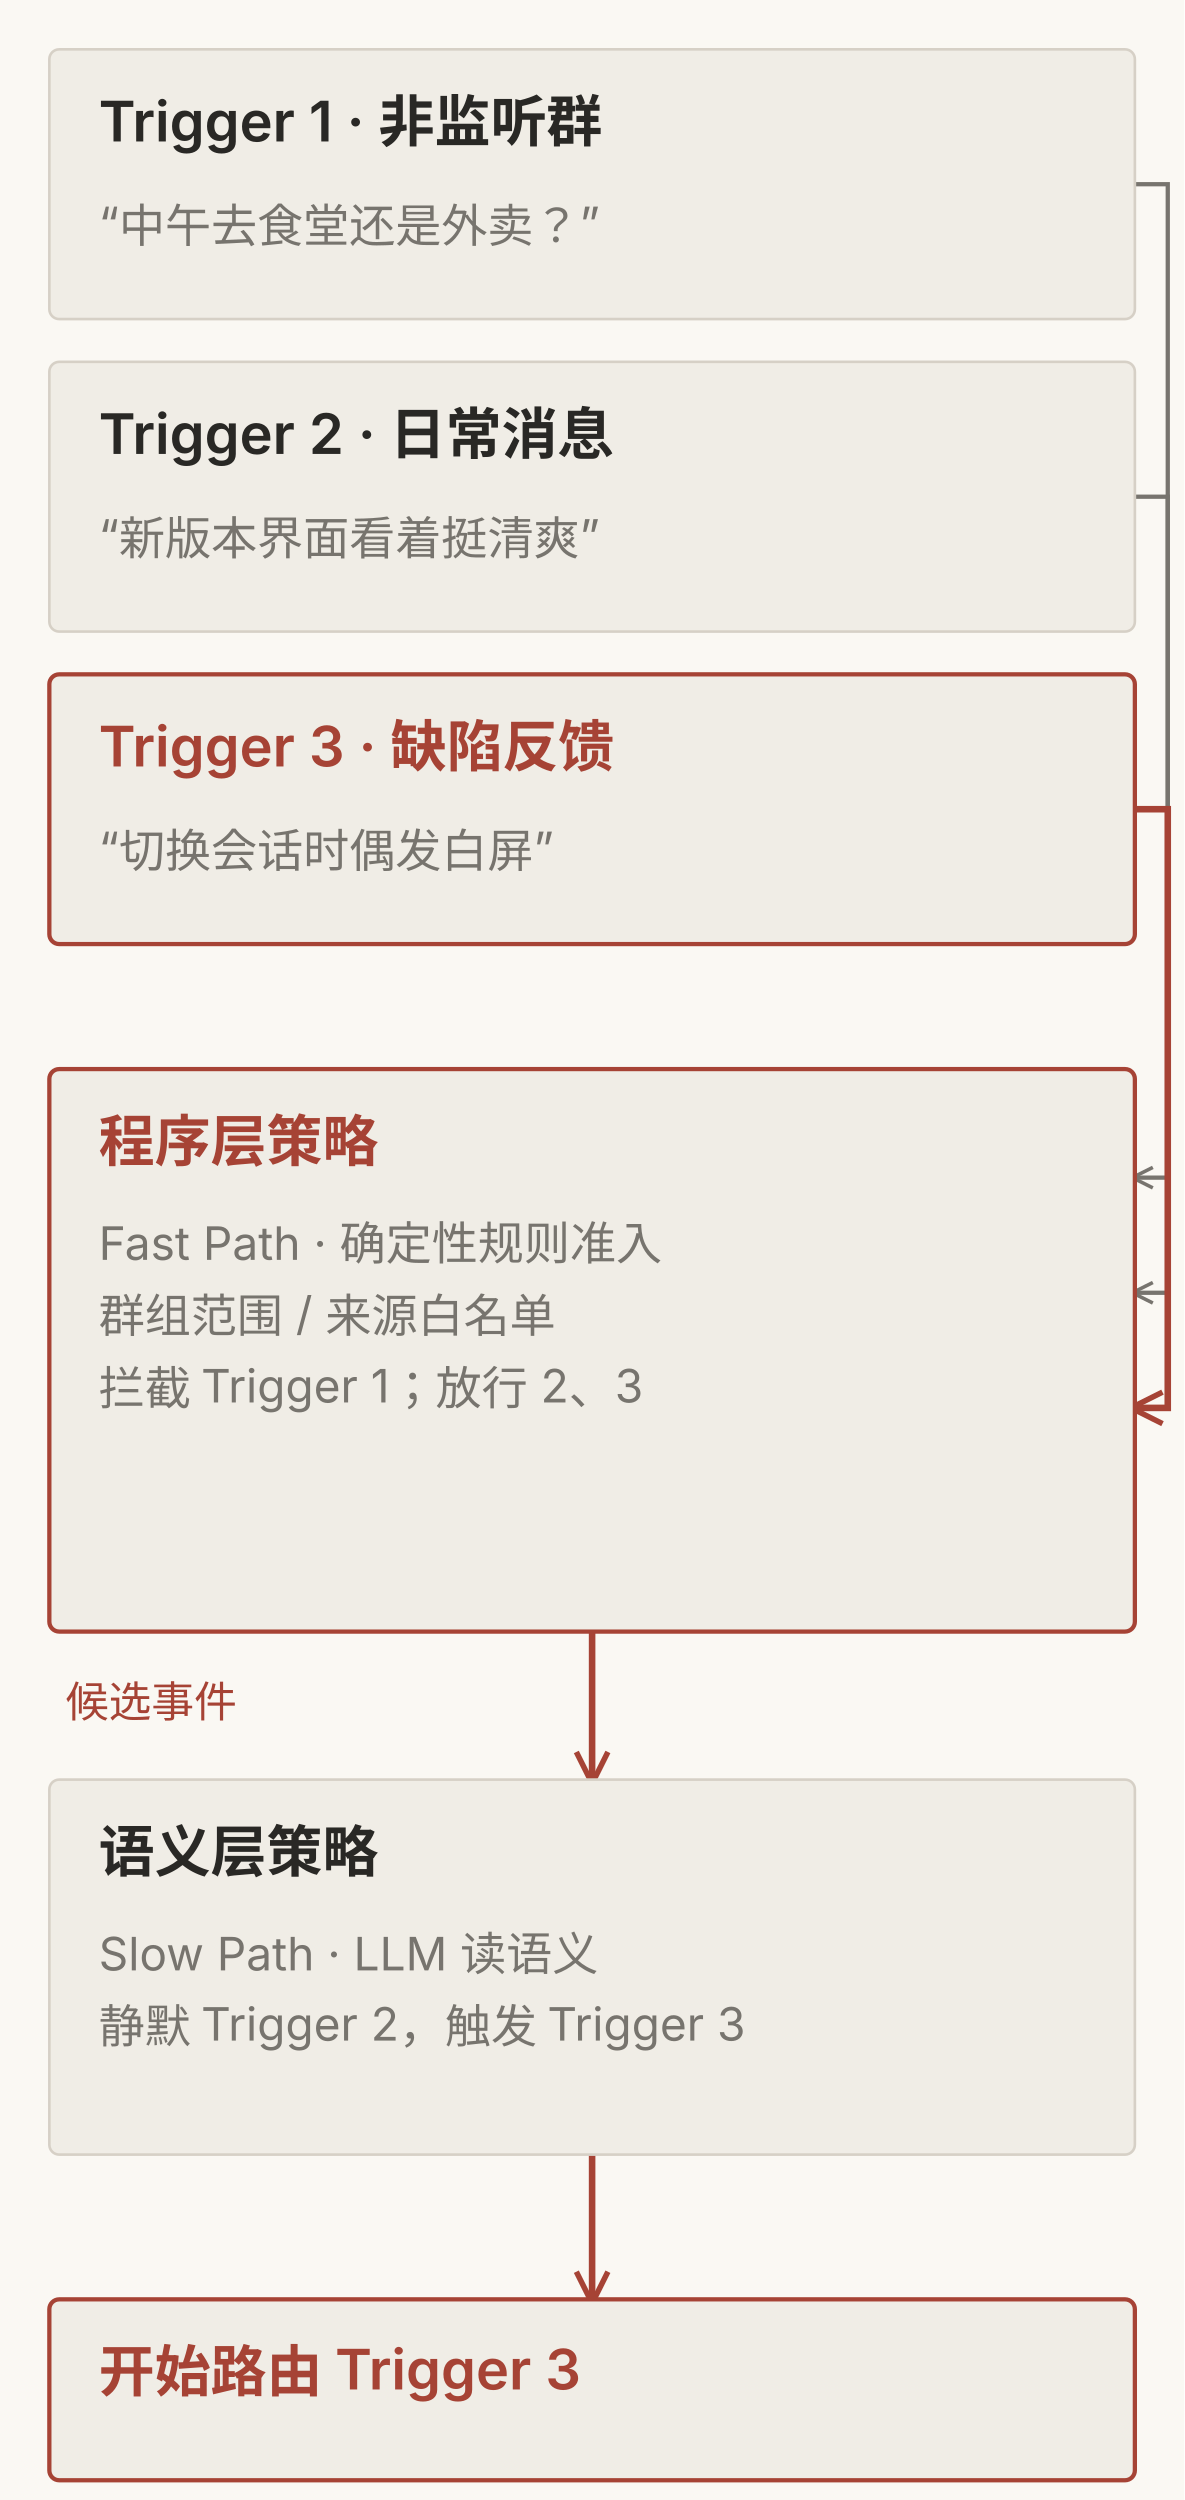
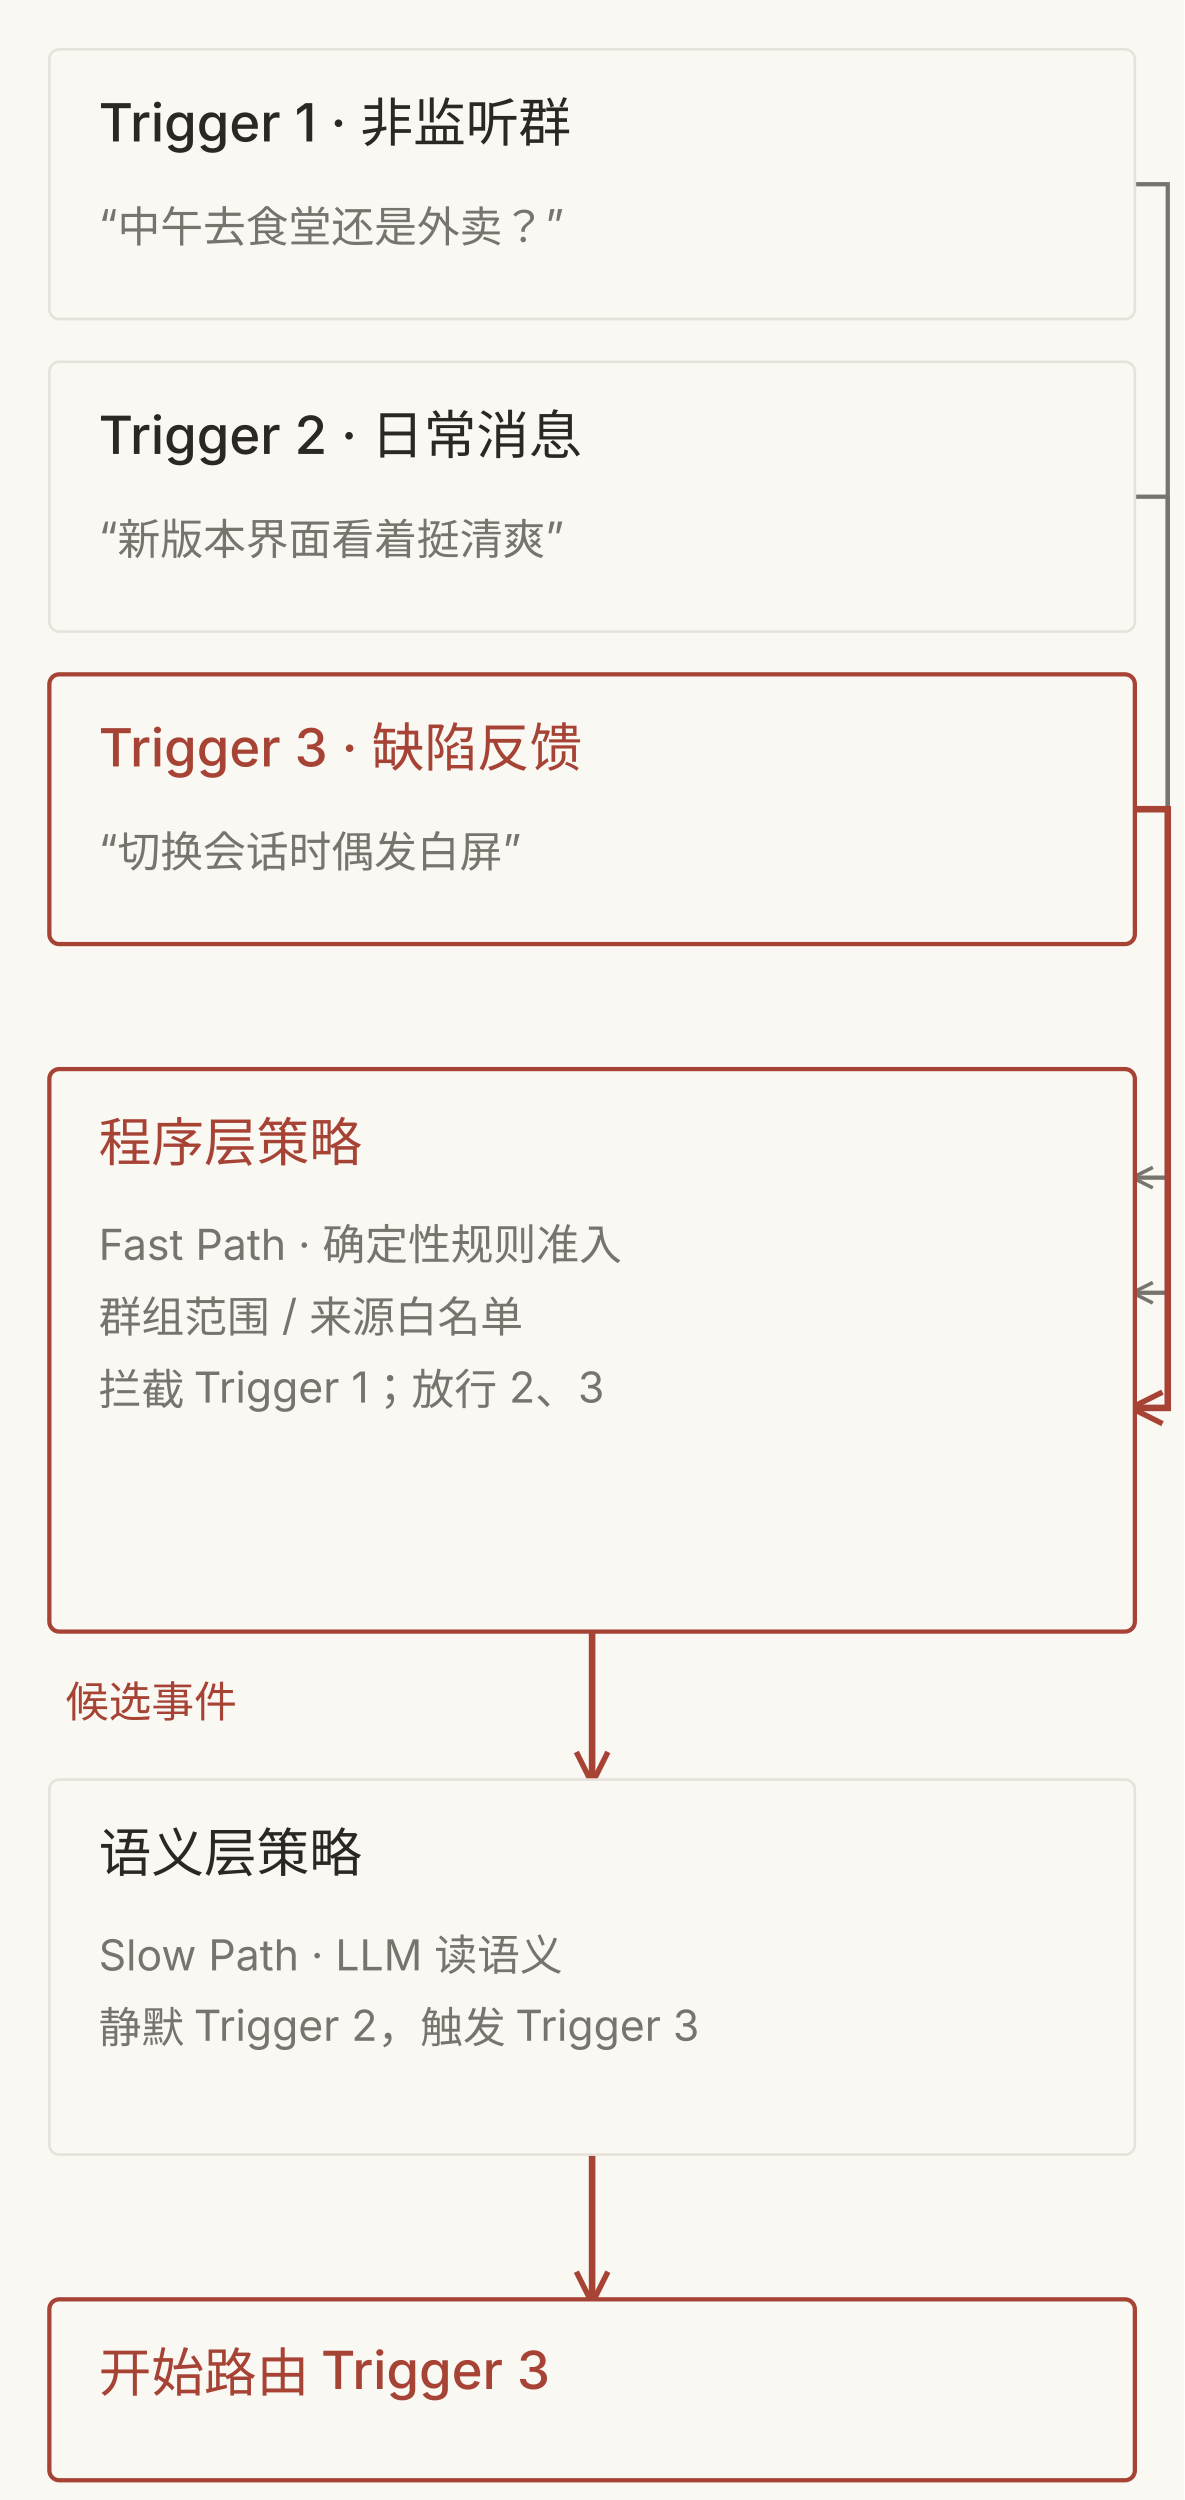
<svg xmlns="http://www.w3.org/2000/svg" width="360" height="760" viewBox="0 0 360 760" role="img" aria-labelledby="title desc">
  <defs>
    <marker id="arrow-accent" viewBox="0 0 10 10" refX="8" refY="5" markerWidth="6" markerHeight="6" orient="auto-start-reverse">
      <path d="M1 1 L9 5 L1 9" fill="none" stroke="#a64335" stroke-width="1.4" />
    </marker>
    <marker id="arrow-muted" viewBox="0 0 10 10" refX="8" refY="5" markerWidth="6" markerHeight="6" orient="auto-start-reverse">
      <path d="M1 1 L9 5 L1 9" fill="none" stroke="#77746e" stroke-width="1.4" />
    </marker>
  </defs>
  <rect width="360" height="760" fill="#faf8f3" />
  <g font-family="-apple-system,BlinkMacSystemFont,Segoe UI,PingFang SC,Microsoft YaHei,sans-serif">
    <polyline points="345,56 355,56 355,358 345,358" fill="none" stroke="#77746e" stroke-width="1.3" marker-end="url(#arrow-muted)" />
    <polyline points="345,151 355,151 355,393 345,393" fill="none" stroke="#77746e" stroke-width="1.3" marker-end="url(#arrow-muted)" />
    <polyline points="345,246 355,246 355,428 345,428" fill="none" stroke="#a64335" stroke-width="2" marker-end="url(#arrow-accent)" />
    <polyline points="180,496 180,541" fill="none" stroke="#a64335" stroke-width="2" marker-end="url(#arrow-accent)" />
    <polyline points="180,655 180,699" fill="none" stroke="#a64335" stroke-width="2" marker-end="url(#arrow-accent)" />
-     <rect x="15" y="15" width="330" height="82" rx="3" fill="#f0ede6" stroke="#d6d0c6" stroke-width="0.8" />
-     <text x="30" y="43" font-size="17" fill="#292825" font-weight="600" data-node="t0" data-max-width="300">Trigger 1 · 非监听群</text>
-     <text x="30" y="73" font-size="14" fill="#77746e" font-weight="400" data-node="t0" data-max-width="300">“中午去食堂还是外卖？”</text>
-     <rect x="15" y="110" width="330" height="82" rx="3" fill="#f0ede6" stroke="#d6d0c6" stroke-width="0.8" />
-     <text x="30" y="138" font-size="17" fill="#292825" font-weight="600" data-node="t1" data-max-width="300">Trigger 2 · 日常消息</text>
-     <text x="30" y="168" font-size="14" fill="#77746e" font-weight="400" data-node="t1" data-max-width="300">“新版本界面看着挺清爽”</text>
-     <rect x="15" y="205" width="330" height="82" rx="3" fill="#f0ede6" stroke="#a64335" stroke-width="1.3" />
-     <text x="30" y="233" font-size="17" fill="#a64335" font-weight="600" data-node="t2" data-max-width="300">Trigger 3 · 缺陷反馈</text>
-     <text x="30" y="263" font-size="14" fill="#77746e" font-weight="400" data-node="t2" data-max-width="300">“切换会话时偶发白屏”</text>
-     <rect x="15" y="325" width="330" height="171" rx="3" fill="#f0ede6" stroke="#a64335" stroke-width="1.3" />
-     <text x="30" y="353" font-size="17" fill="#a64335" font-weight="600" data-node="program" data-max-width="300">程序层策略</text>
-     <text x="30" y="383" font-size="14" fill="#77746e" font-weight="400" data-node="program" data-max-width="300">Fast Path · 确定性规则准入</text>
-     <text x="30" y="405" font-size="14" fill="#77746e" font-weight="400" data-node="program" data-max-width="300">群组范围 / 来源白名单</text>
-     <text x="30" y="427" font-size="14" fill="#77746e" font-weight="400" data-node="program" data-max-width="300">拦截 Trigger 1；放行 2、3</text>
-     <rect x="15" y="541" width="330" height="114" rx="3" fill="#f0ede6" stroke="#d6d0c6" stroke-width="0.8" />
-     <text x="30" y="569" font-size="17" fill="#292825" font-weight="600" data-node="semantic" data-max-width="300">语义层策略</text>
-     <text x="30" y="599" font-size="14" fill="#77746e" font-weight="400" data-node="semantic" data-max-width="300">Slow Path · LLM 读语义</text>
-     <text x="30" y="621" font-size="14" fill="#77746e" font-weight="400" data-node="semantic" data-max-width="300">静默 Trigger 2，触发 Trigger 3</text>
-     <rect x="15" y="699" width="330" height="55" rx="3" fill="#f0ede6" stroke="#a64335" stroke-width="1.3" />
-     <text x="30" y="727" font-size="17" fill="#a64335" font-weight="600" data-node="result" data-max-width="300">开始路由 Trigger 3</text>
-     <text x="20" y="522" font-size="13" fill="#a64335" font-weight="400">候选事件</text>
+     <rect x="15" y="15" width="330" height="82" rx="3" fill="#faf8f3" stroke="#e6e2da" stroke-width="0.8" />
+     <text x="30" y="43" font-size="16" fill="#292825" font-weight="500" data-node="t0" data-max-width="300">Trigger 1 · 非监听群</text>
+     <text x="30" y="73" font-size="13" fill="#77746e" font-weight="400" data-node="t0" data-max-width="300">“中午去食堂还是外卖？”</text>
+     <rect x="15" y="110" width="330" height="82" rx="3" fill="#faf8f3" stroke="#e6e2da" stroke-width="0.8" />
+     <text x="30" y="138" font-size="16" fill="#292825" font-weight="500" data-node="t1" data-max-width="300">Trigger 2 · 日常消息</text>
+     <text x="30" y="168" font-size="13" fill="#77746e" font-weight="400" data-node="t1" data-max-width="300">“新版本界面看着挺清爽”</text>
+     <rect x="15" y="205" width="330" height="82" rx="3" fill="#faf8f3" stroke="#a64335" stroke-width="1.3" />
+     <text x="30" y="233" font-size="16" fill="#a64335" font-weight="500" data-node="t2" data-max-width="300">Trigger 3 · 缺陷反馈</text>
+     <text x="30" y="263" font-size="13" fill="#77746e" font-weight="400" data-node="t2" data-max-width="300">“切换会话时偶发白屏”</text>
+     <rect x="15" y="325" width="330" height="171" rx="3" fill="#faf8f3" stroke="#a64335" stroke-width="1.3" />
+     <text x="30" y="353" font-size="16" fill="#a64335" font-weight="500" data-node="program" data-max-width="300">程序层策略</text>
+     <text x="30" y="383" font-size="13" fill="#77746e" font-weight="400" data-node="program" data-max-width="300">Fast Path · 确定性规则准入</text>
+     <text x="30" y="405" font-size="13" fill="#77746e" font-weight="400" data-node="program" data-max-width="300">群组范围 / 来源白名单</text>
+     <text x="30" y="427" font-size="13" fill="#77746e" font-weight="400" data-node="program" data-max-width="300">拦截 Trigger 1；放行 2、3</text>
+     <rect x="15" y="541" width="330" height="114" rx="3" fill="#faf8f3" stroke="#e6e2da" stroke-width="0.8" />
+     <text x="30" y="569" font-size="16" fill="#292825" font-weight="500" data-node="semantic" data-max-width="300">语义层策略</text>
+     <text x="30" y="599" font-size="13" fill="#77746e" font-weight="400" data-node="semantic" data-max-width="300">Slow Path · LLM 读语义</text>
+     <text x="30" y="621" font-size="13" fill="#77746e" font-weight="400" data-node="semantic" data-max-width="300">静默 Trigger 2，触发 Trigger 3</text>
+     <rect x="15" y="699" width="330" height="55" rx="3" fill="#faf8f3" stroke="#a64335" stroke-width="1.3" />
+     <text x="30" y="727" font-size="16" fill="#a64335" font-weight="500" data-node="result" data-max-width="300">开始路由 Trigger 3</text>
+     <text x="20" y="522" font-size="13" fill="#a64335" font-weight="400" paint-order="stroke" stroke="#faf8f3" stroke-width="4" stroke-linejoin="round">候选事件</text>
  </g>
</svg>
